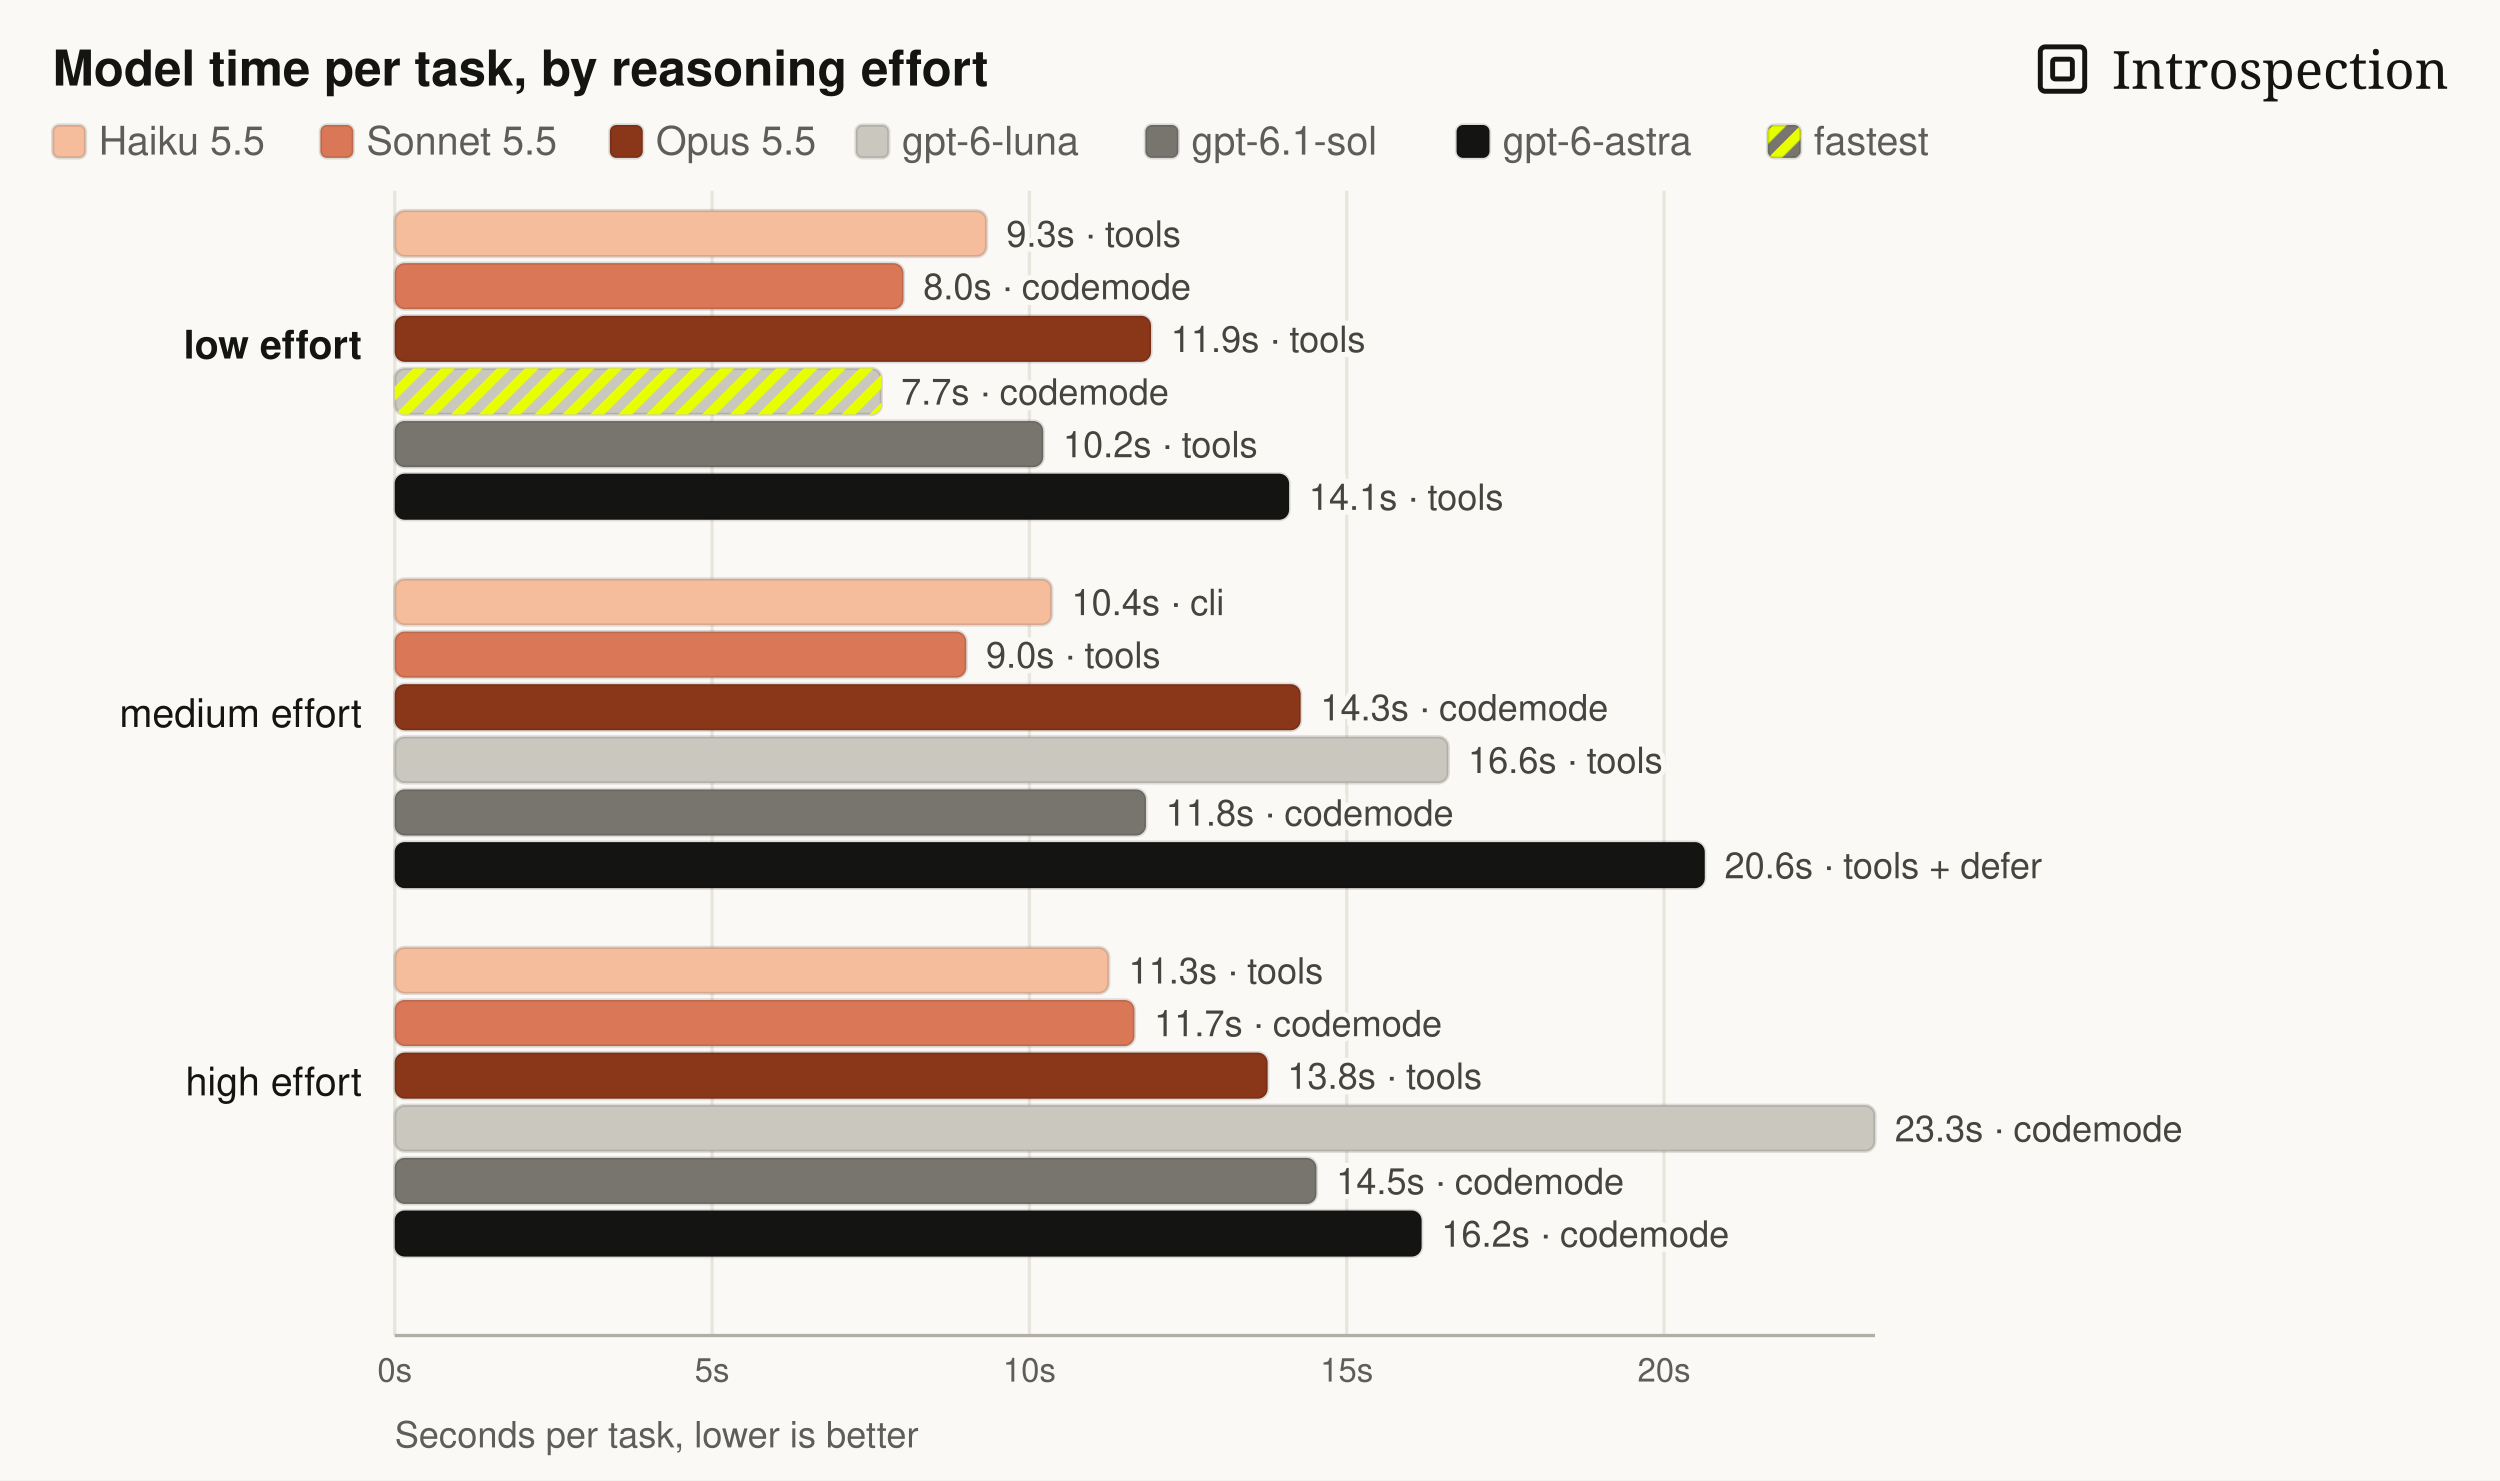
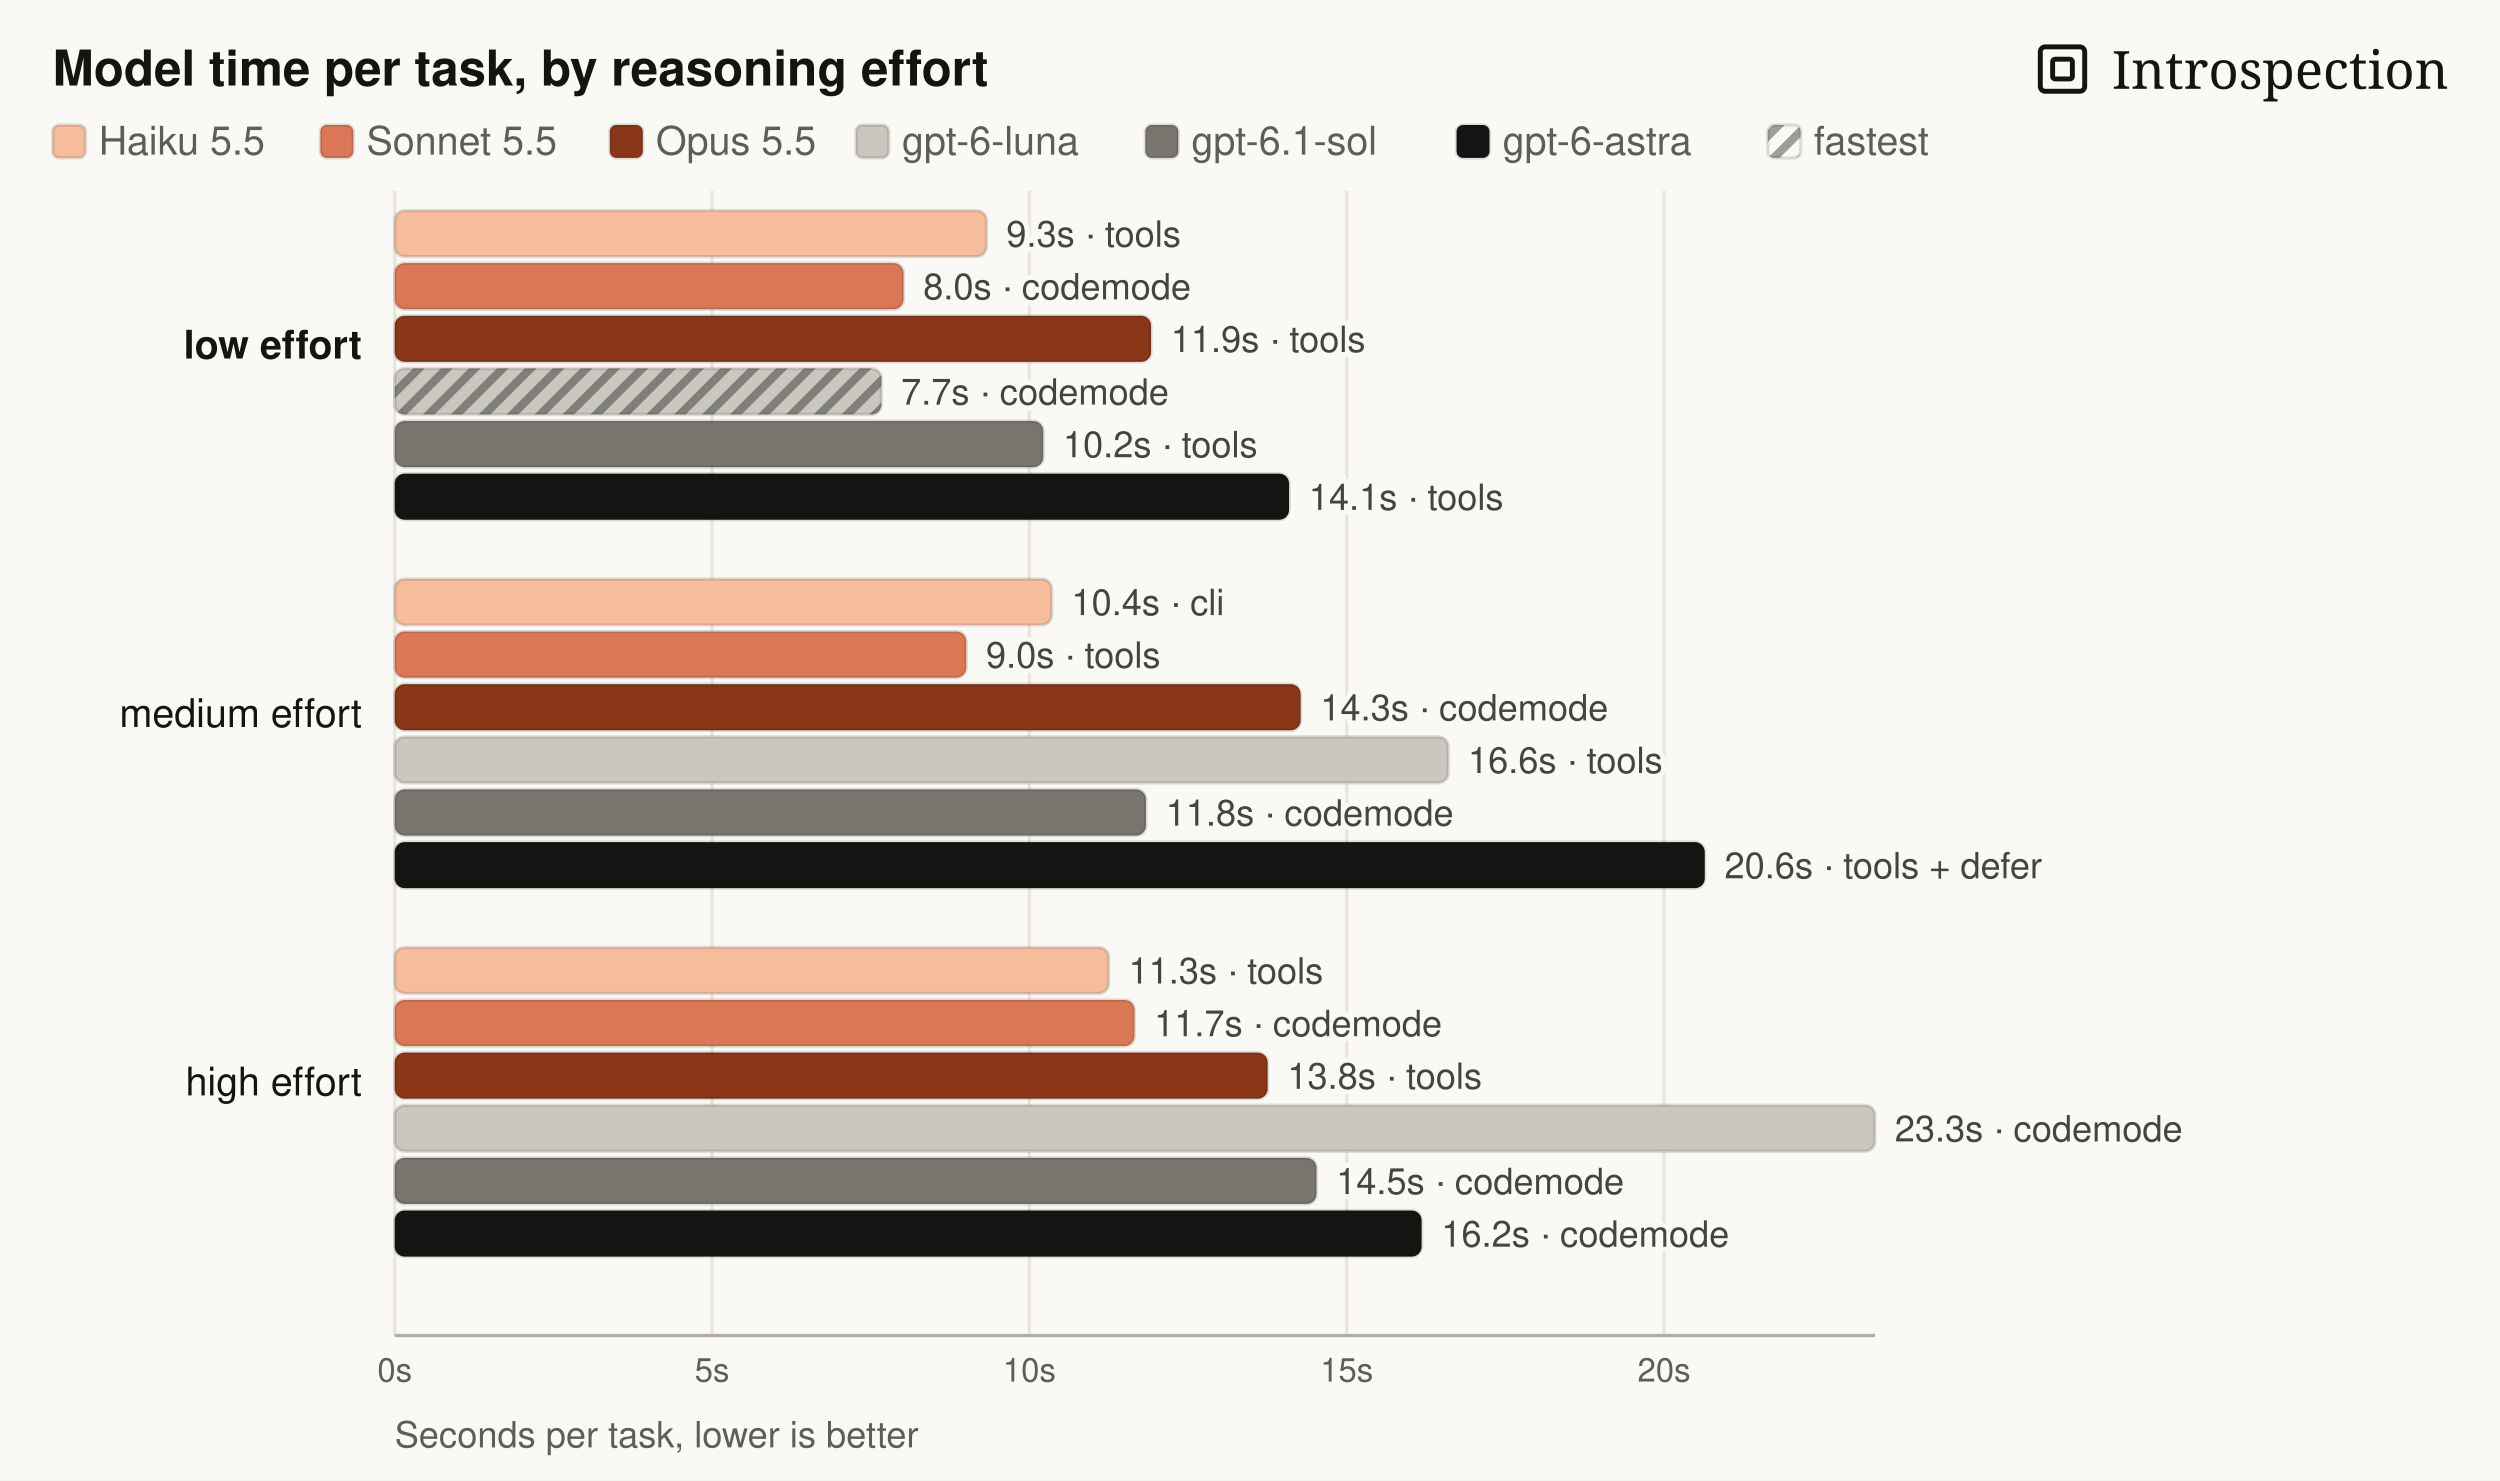
<svg xmlns="http://www.w3.org/2000/svg" width="760" height="450" viewBox="0 0 760 450" font-family="-apple-system, Segoe UI, Helvetica, Arial, sans-serif">
  <defs>
    <pattern id="win-light" patternUnits="userSpaceOnUse" width="6" height="6" patternTransform="rotate(45)">
      <rect width="2.5" height="6" fill="#141413" opacity="0.4" />
    </pattern>
    <pattern id="win-dark" patternUnits="userSpaceOnUse" width="6" height="6" patternTransform="rotate(45)">
      <rect width="2.5" height="6" fill="#ffffff" opacity="0.6" />
-     </pattern>
-     <pattern id="win-yellow" patternUnits="userSpaceOnUse" width="6" height="6" patternTransform="rotate(45)">
-       <rect width="3" height="6" fill="#e6ff00" />
    </pattern>
  </defs>
  <rect width="760" height="450" fill="#faf9f5" />
  <text x="16" y="26" font-size="15" font-weight="600" fill="#141413">Model time per task, by reasoning effort</text>
  <g transform="translate(618 12) scale(0.75)" fill="none" stroke="#141413" stroke-width="2" stroke-linecap="round" stroke-linejoin="round">
    <rect x="3" y="3" width="18" height="18" rx="2" />
    <rect x="8" y="8" width="8" height="8" rx="1" />
  </g>
  <text x="642" y="27" font-size="16" font-family="Georgia, serif" fill="#141413">Introspection</text>
  <rect x="16" y="38" width="10" height="10" rx="2" fill="#f6bd9d" stroke="#0000001f" />
  <text x="30" y="47" font-size="12" fill="#5e5d59">Haiku 5.5</text>
  <rect x="97.4" y="38" width="10" height="10" rx="2" fill="#d97757" stroke="#0000001f" />
  <text x="111.4" y="47" font-size="12" fill="#5e5d59">Sonnet 5.5</text>
  <rect x="185.4" y="38" width="10" height="10" rx="2" fill="#8a3618" stroke="#0000001f" />
  <text x="199.4" y="47" font-size="12" fill="#5e5d59">Opus 5.5</text>
  <rect x="260.2" y="38" width="10" height="10" rx="2" fill="#c9c7be" stroke="#0000001f" />
  <text x="274.2" y="47" font-size="12" fill="#5e5d59">gpt-6-luna</text>
  <rect x="348.2" y="38" width="10" height="10" rx="2" fill="#77756e" stroke="#0000001f" />
  <text x="362.2" y="47" font-size="12" fill="#5e5d59">gpt-6.1-sol</text>
  <rect x="442.8" y="38" width="10" height="10" rx="2" fill="#141413" stroke="#0000001f" />
  <text x="456.8" y="47" font-size="12" fill="#5e5d59">gpt-6-astra</text>
-   <rect x="537.4" y="38" width="10" height="10" rx="2" fill="#77756e" />
-   <rect x="537.4" y="38" width="10" height="10" rx="2" fill="url(#win-yellow)" stroke="#0000001f" />
+   <rect x="537.4" y="38" width="10" height="10" rx="2" fill="url(#win-light)" stroke="#0000001f" />
  <text x="551.4" y="47" font-size="12" fill="#5e5d59">fastest</text>
  <line x1="120" y1="58" x2="120" y2="406" stroke="#e8e6dc" />
  <text x="120" y="420" font-size="10" text-anchor="middle" fill="#5e5d59">0s</text>
  <line x1="216.466" y1="58" x2="216.466" y2="406" stroke="#e8e6dc" />
  <text x="216.466" y="420" font-size="10" text-anchor="middle" fill="#5e5d59">5s</text>
  <line x1="312.932" y1="58" x2="312.932" y2="406" stroke="#e8e6dc" />
  <text x="312.932" y="420" font-size="10" text-anchor="middle" fill="#5e5d59">10s</text>
  <line x1="409.397" y1="58" x2="409.397" y2="406" stroke="#e8e6dc" />
  <text x="409.397" y="420" font-size="10" text-anchor="middle" fill="#5e5d59">15s</text>
  <line x1="505.863" y1="58" x2="505.863" y2="406" stroke="#e8e6dc" />
  <text x="505.863" y="420" font-size="10" text-anchor="middle" fill="#5e5d59">20s</text>
  <line x1="120" y1="406" x2="570" y2="406" stroke="#b0aea5" />
  <text x="110" y="109" font-size="12" text-anchor="end" fill="#141413" font-weight="600">low effort</text>
  <rect x="120" y="64" width="179.924" height="14" rx="3" fill="#f6bd9d" stroke="#0000001f" data-href="https://artificialanalysis.ai/models/claude-haiku-5-5" />
  <text x="305.924" y="75" font-size="11" stroke="#faf9f5" stroke-width="3" paint-order="stroke" fill="#45453f">9.3s · tools</text>
  <rect x="120" y="80" width="154.66" height="14" rx="3" fill="#d97757" stroke="#0000001f" data-href="https://artificialanalysis.ai/models/claude-sonnet-5-5" />
  <text x="280.66" y="91" font-size="11" stroke="#faf9f5" stroke-width="3" paint-order="stroke" fill="#45453f">8.0s · codemode</text>
  <rect x="120" y="96" width="229.917" height="14" rx="3" fill="#8a3618" stroke="#0000001f" data-href="https://artificialanalysis.ai/models/claude-opus-5-5" />
  <text x="355.917" y="107" font-size="11" stroke="#faf9f5" stroke-width="3" paint-order="stroke" fill="#45453f">11.9s · tools</text>
  <rect x="120" y="112" width="147.936" height="14" rx="3" fill="#c9c7be" stroke="#0000001f" data-href="https://artificialanalysis.ai/models/gpt-6-luna" />
-   <rect x="120" y="112" width="147.936" height="14" rx="3" fill="url(#win-yellow)" pointer-events="none" />
+   <rect x="120" y="112" width="147.936" height="14" rx="3" fill="url(#win-light)" pointer-events="none" />
  <text x="273.936" y="123" font-size="11" stroke="#faf9f5" stroke-width="3" paint-order="stroke" fill="#45453f">7.7s · codemode</text>
  <rect x="120" y="128" width="197.137" height="14" rx="3" fill="#77756e" stroke="#0000001f" data-href="https://artificialanalysis.ai/models/gpt-6-1-sol" />
  <text x="323.137" y="139" font-size="11" stroke="#faf9f5" stroke-width="3" paint-order="stroke" fill="#45453f">10.2s · tools</text>
  <rect x="120" y="144" width="271.879" height="14" rx="3" fill="#141413" stroke="#0000001f" data-href="https://artificialanalysis.ai/models/gpt-6-astra" />
  <text x="397.879" y="155" font-size="11" stroke="#faf9f5" stroke-width="3" paint-order="stroke" fill="#45453f">14.1s · tools</text>
  <text x="110" y="221" font-size="12" text-anchor="end" fill="#141413" font-weight="400">medium effort</text>
  <rect x="120" y="176" width="199.729" height="14" rx="3" fill="#f6bd9d" stroke="#0000001f" data-href="https://artificialanalysis.ai/models/claude-haiku-5-5" />
  <text x="325.729" y="187" font-size="11" stroke="#faf9f5" stroke-width="3" paint-order="stroke" fill="#45453f">10.4s · cli</text>
  <rect x="120" y="192" width="173.735" height="14" rx="3" fill="#d97757" stroke="#0000001f" data-href="https://artificialanalysis.ai/models/claude-sonnet-5-5" />
  <text x="299.735" y="203" font-size="11" stroke="#faf9f5" stroke-width="3" paint-order="stroke" fill="#45453f">9.0s · tools</text>
  <rect x="120" y="208" width="275.391" height="14" rx="3" fill="#8a3618" stroke="#0000001f" data-href="https://artificialanalysis.ai/models/claude-opus-5-5" />
  <text x="401.391" y="219" font-size="11" stroke="#faf9f5" stroke-width="3" paint-order="stroke" fill="#45453f">14.3s · codemode</text>
  <rect x="120" y="224" width="320.279" height="14" rx="3" fill="#c9c7be" stroke="#0000001f" data-href="https://artificialanalysis.ai/models/gpt-6-luna" />
  <text x="446.279" y="235" font-size="11" stroke="#faf9f5" stroke-width="3" paint-order="stroke" fill="#45453f">16.6s · tools</text>
  <rect x="120" y="240" width="228.373" height="14" rx="3" fill="#77756e" stroke="#0000001f" data-href="https://artificialanalysis.ai/models/gpt-6-1-sol" />
  <text x="354.373" y="251" font-size="11" stroke="#faf9f5" stroke-width="3" paint-order="stroke" fill="#45453f">11.8s · codemode</text>
  <rect x="120" y="256" width="398.249" height="14" rx="3" fill="#141413" stroke="#0000001f" data-href="https://artificialanalysis.ai/models/gpt-6-astra" />
  <text x="524.249" y="267" font-size="11" stroke="#faf9f5" stroke-width="3" paint-order="stroke" fill="#45453f">20.6s · tools + defer</text>
  <text x="110" y="333" font-size="12" text-anchor="end" fill="#141413" font-weight="400">high effort</text>
  <rect x="120" y="288" width="217.074" height="14" rx="3" fill="#f6bd9d" stroke="#0000001f" data-href="https://artificialanalysis.ai/models/claude-haiku-5-5" />
  <text x="343.074" y="299" font-size="11" stroke="#faf9f5" stroke-width="3" paint-order="stroke" fill="#45453f">11.3s · tools</text>
  <rect x="120" y="304" width="224.862" height="14" rx="3" fill="#d97757" stroke="#0000001f" data-href="https://artificialanalysis.ai/models/claude-sonnet-5-5" />
  <text x="350.862" y="315" font-size="11" stroke="#faf9f5" stroke-width="3" paint-order="stroke" fill="#45453f">11.7s · codemode</text>
  <rect x="120" y="320" width="265.358" height="14" rx="3" fill="#8a3618" stroke="#0000001f" data-href="https://artificialanalysis.ai/models/claude-opus-5-5" />
  <text x="391.358" y="331" font-size="11" stroke="#faf9f5" stroke-width="3" paint-order="stroke" fill="#45453f">13.8s · tools</text>
  <rect x="120" y="336" width="450" height="14" rx="3" fill="#c9c7be" stroke="#0000001f" data-href="https://artificialanalysis.ai/models/gpt-6-luna" />
  <text x="576" y="347" font-size="11" stroke="#faf9f5" stroke-width="3" paint-order="stroke" fill="#45453f">23.3s · codemode</text>
  <rect x="120" y="352" width="280.195" height="14" rx="3" fill="#77756e" stroke="#0000001f" data-href="https://artificialanalysis.ai/models/gpt-6-1-sol" />
  <text x="406.195" y="363" font-size="11" stroke="#faf9f5" stroke-width="3" paint-order="stroke" fill="#45453f">14.5s · codemode</text>
  <rect x="120" y="368" width="312.163" height="14" rx="3" fill="#141413" stroke="#0000001f" data-href="https://artificialanalysis.ai/models/gpt-6-astra" />
  <text x="438.163" y="379" font-size="11" stroke="#faf9f5" stroke-width="3" paint-order="stroke" fill="#45453f">16.2s · codemode</text>
  <text x="120" y="440" font-size="11" fill="#5e5d59">Seconds per task, lower is better</text>
</svg>
